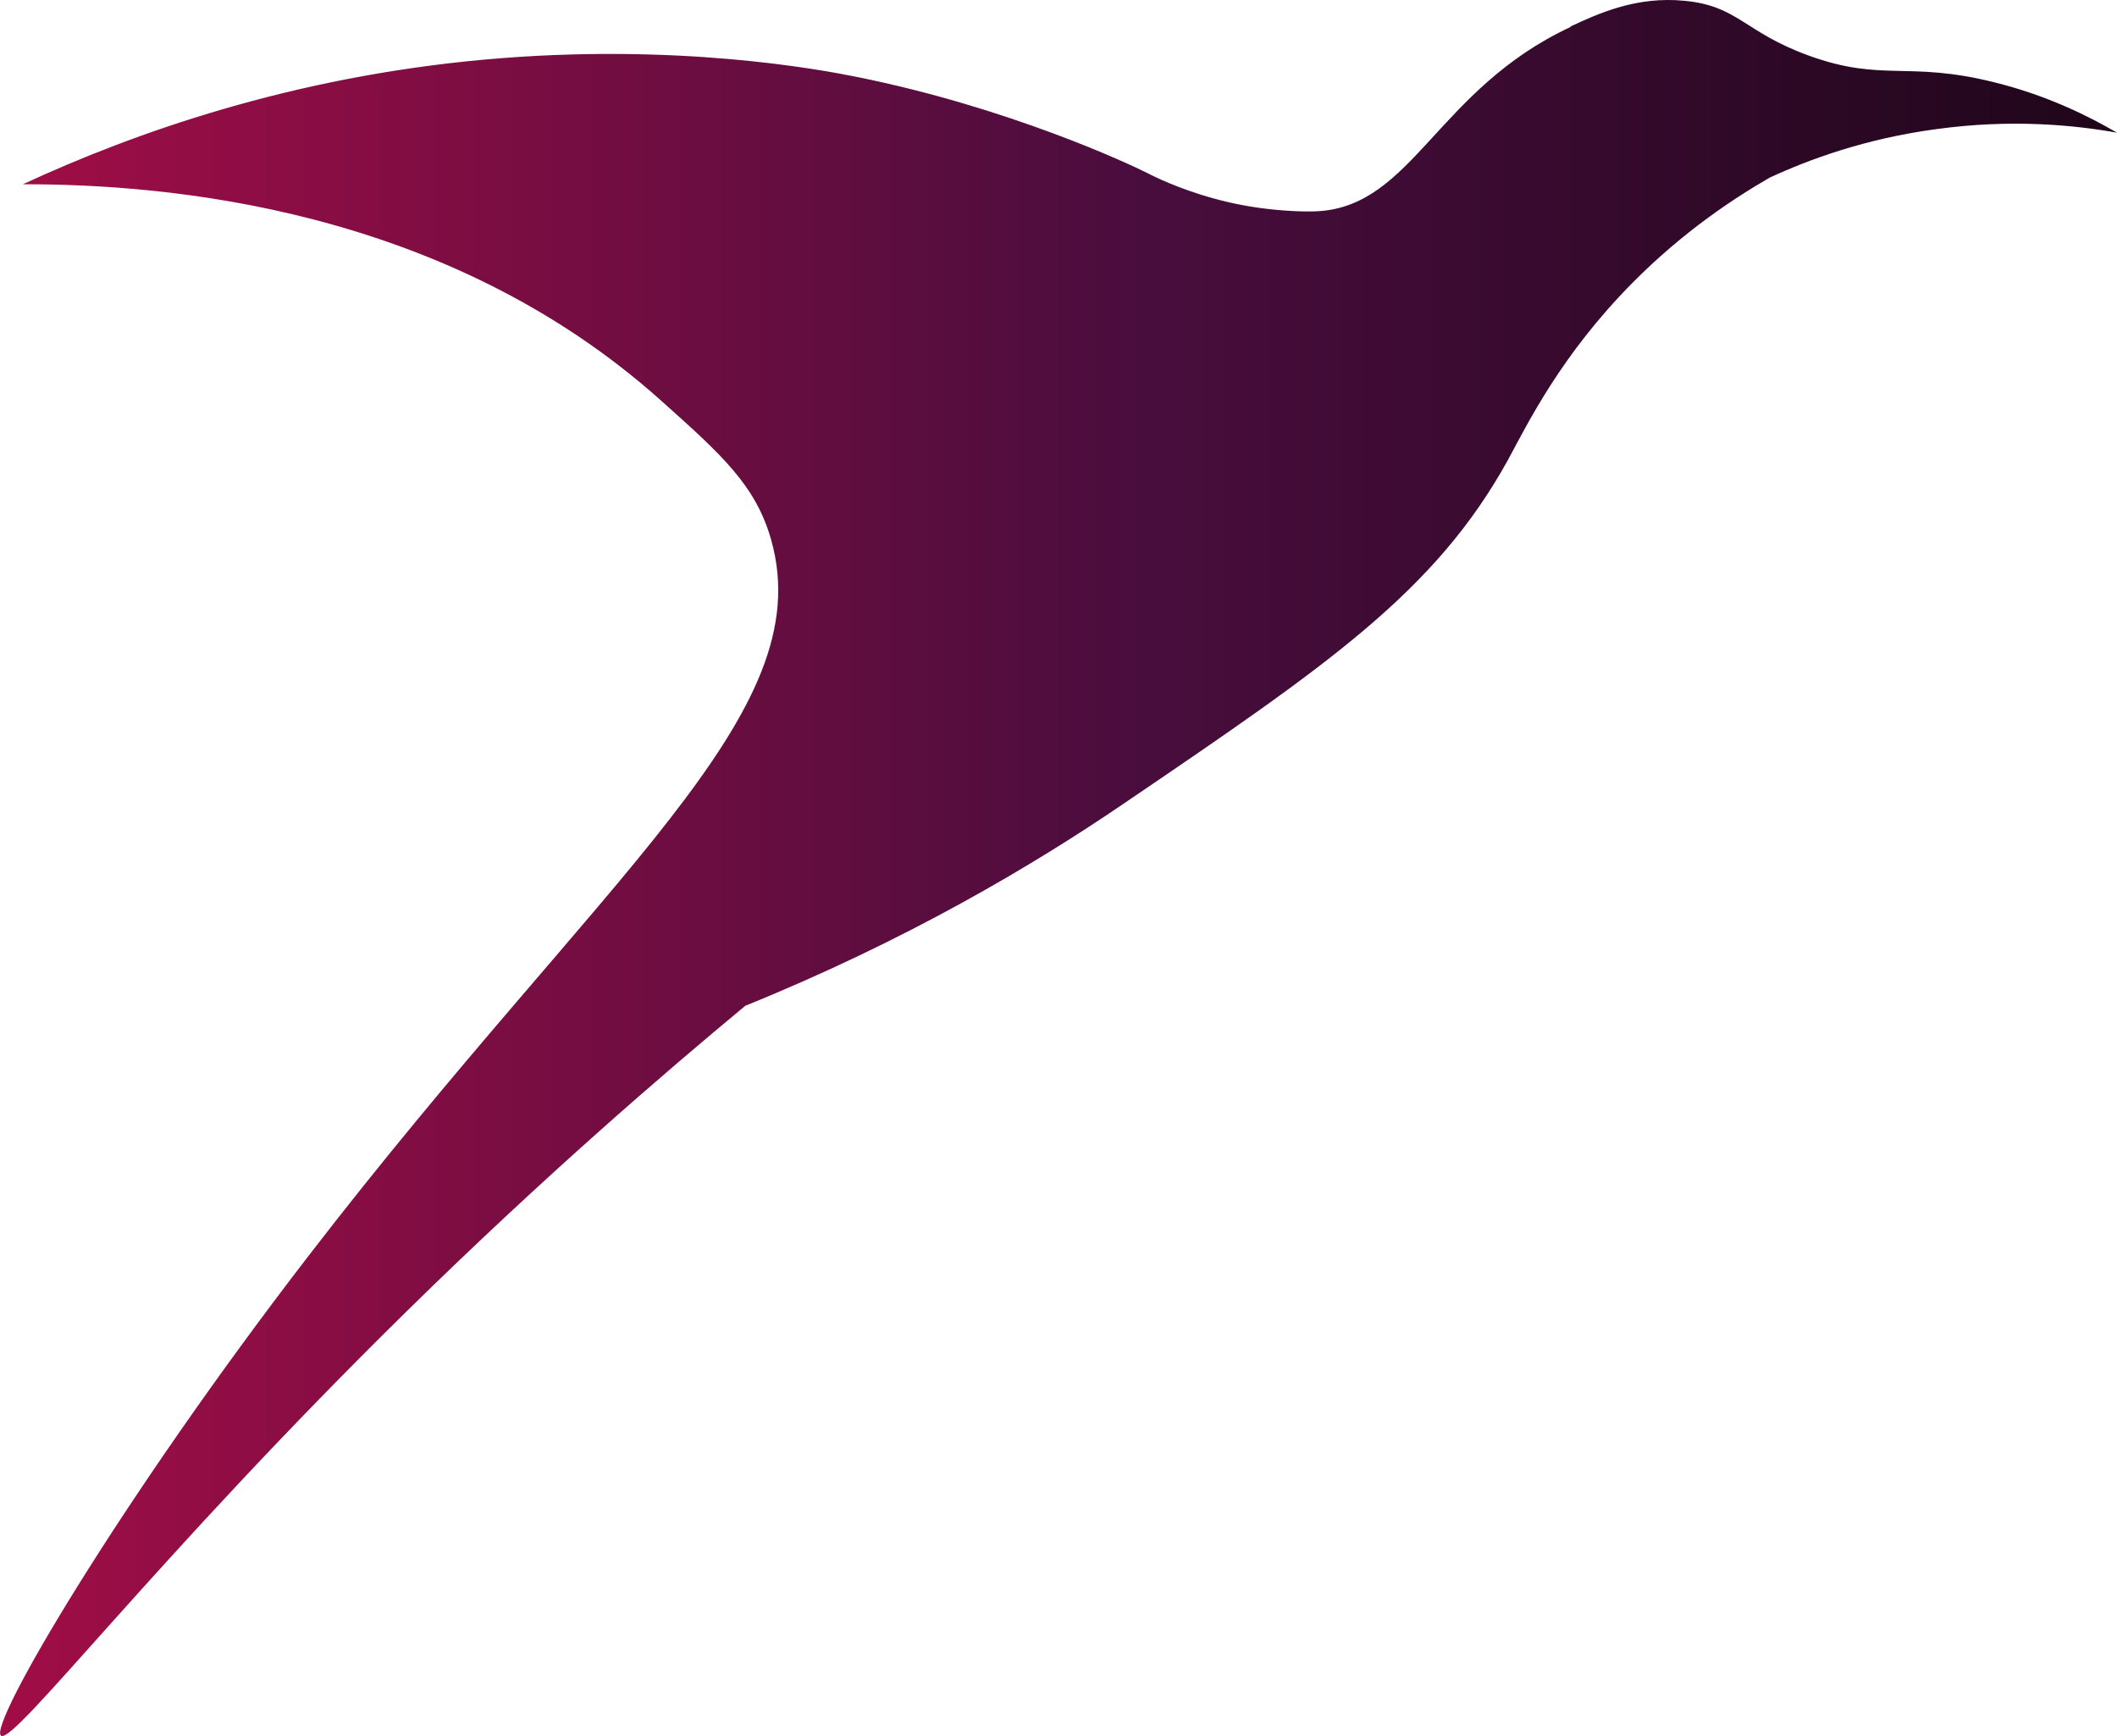
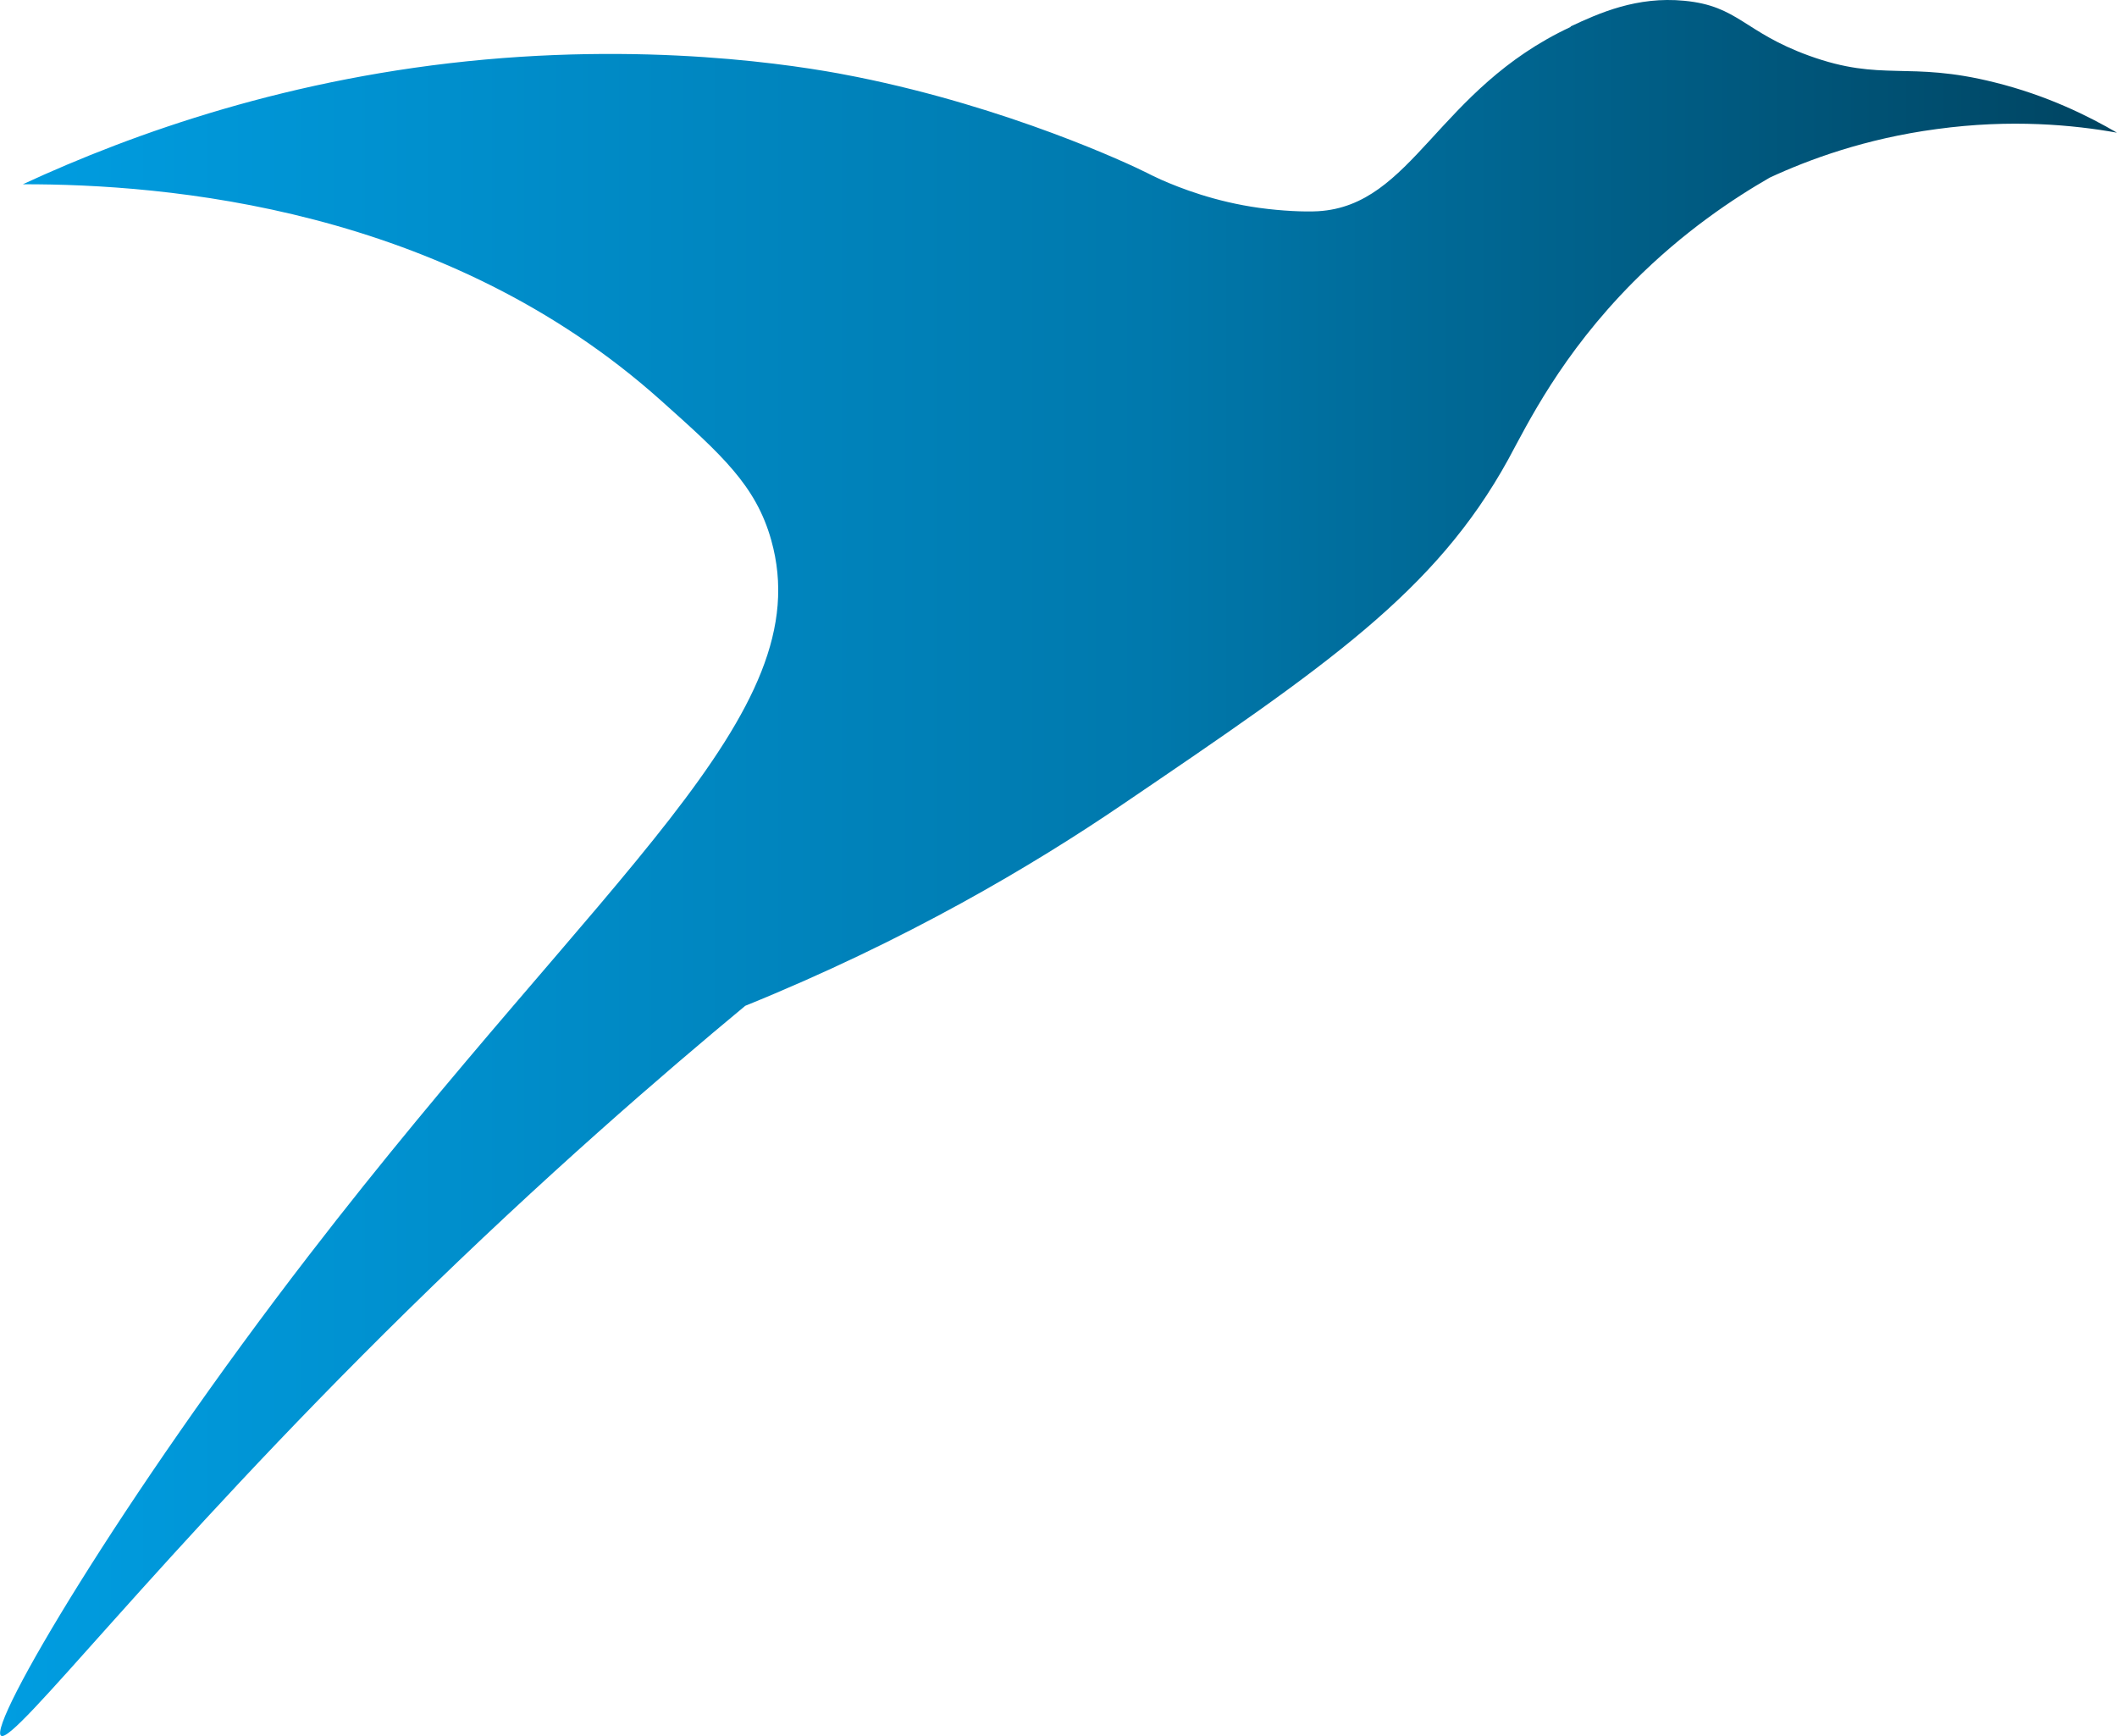
<svg xmlns="http://www.w3.org/2000/svg" id="Layer_2" viewBox="0 0 82.49 67.64">
  <defs>
    <style>.cls-1{fill:url(#linear-gradient);}</style>
    <linearGradient id="linear-gradient" x1="0" y1="33.82" x2="82.49" y2="33.82" gradientTransform="matrix(1, 0, 0, 1, 0, 0)" gradientUnits="userSpaceOnUse">
-       <stop offset="0" stop-color="#a10d46" />
-       <stop offset=".54" stop-color="#490d3d" />
-       <stop offset="1" stop-color="#1f061a" />
+       <stop offset="0" stop-color="#009DE1" />
+       <stop offset=".54" stop-color="#0079AD" />
+       <stop offset="1" stop-color="#004461" />
    </linearGradient>
  </defs>
  <g id="Layer_1-2">
    <path class="cls-1" d="M61.2,1.03c1.11-.52,2.58-1.18,4.43-1,2.11,.2,2.32,1.22,4.86,2.14,2.87,1.04,3.84,.19,7.23,1.04,2.06,.51,3.67,1.32,4.77,1.96-1.67-.3-4.12-.54-7.03-.14-2.78,.37-4.99,1.19-6.5,1.89-1.39,.8-3.35,2.09-5.32,4.07-2.82,2.84-4.12,5.53-4.87,6.91-2.84,5.16-7.06,8.03-15.01,13.43-3.51,2.39-8.43,5.31-14.72,7.86-3.16,2.62-7.82,6.63-13.15,11.86C6.09,60.67,.53,68,.04,67.63c-.52-.4,4.69-9.24,12-18.72,11.53-14.96,19.93-21.05,18.01-27.87-.6-2.13-1.93-3.32-4.29-5.43C17.33,8.06,6.45,7.17,.89,7.18,5.23,5.17,11.36,3,18.9,2.32c7.44-.67,13.07,.39,14.5,.68,5.9,1.19,10.59,3.38,11.3,3.74,.05,.03,.26,.13,.54,.26,.75,.33,2.1,.86,3.83,1.1,.87,.12,1.76,.16,2.29,.13,3.7-.22,4.63-4.75,9.84-7.18Z" />
  </g>
</svg>
